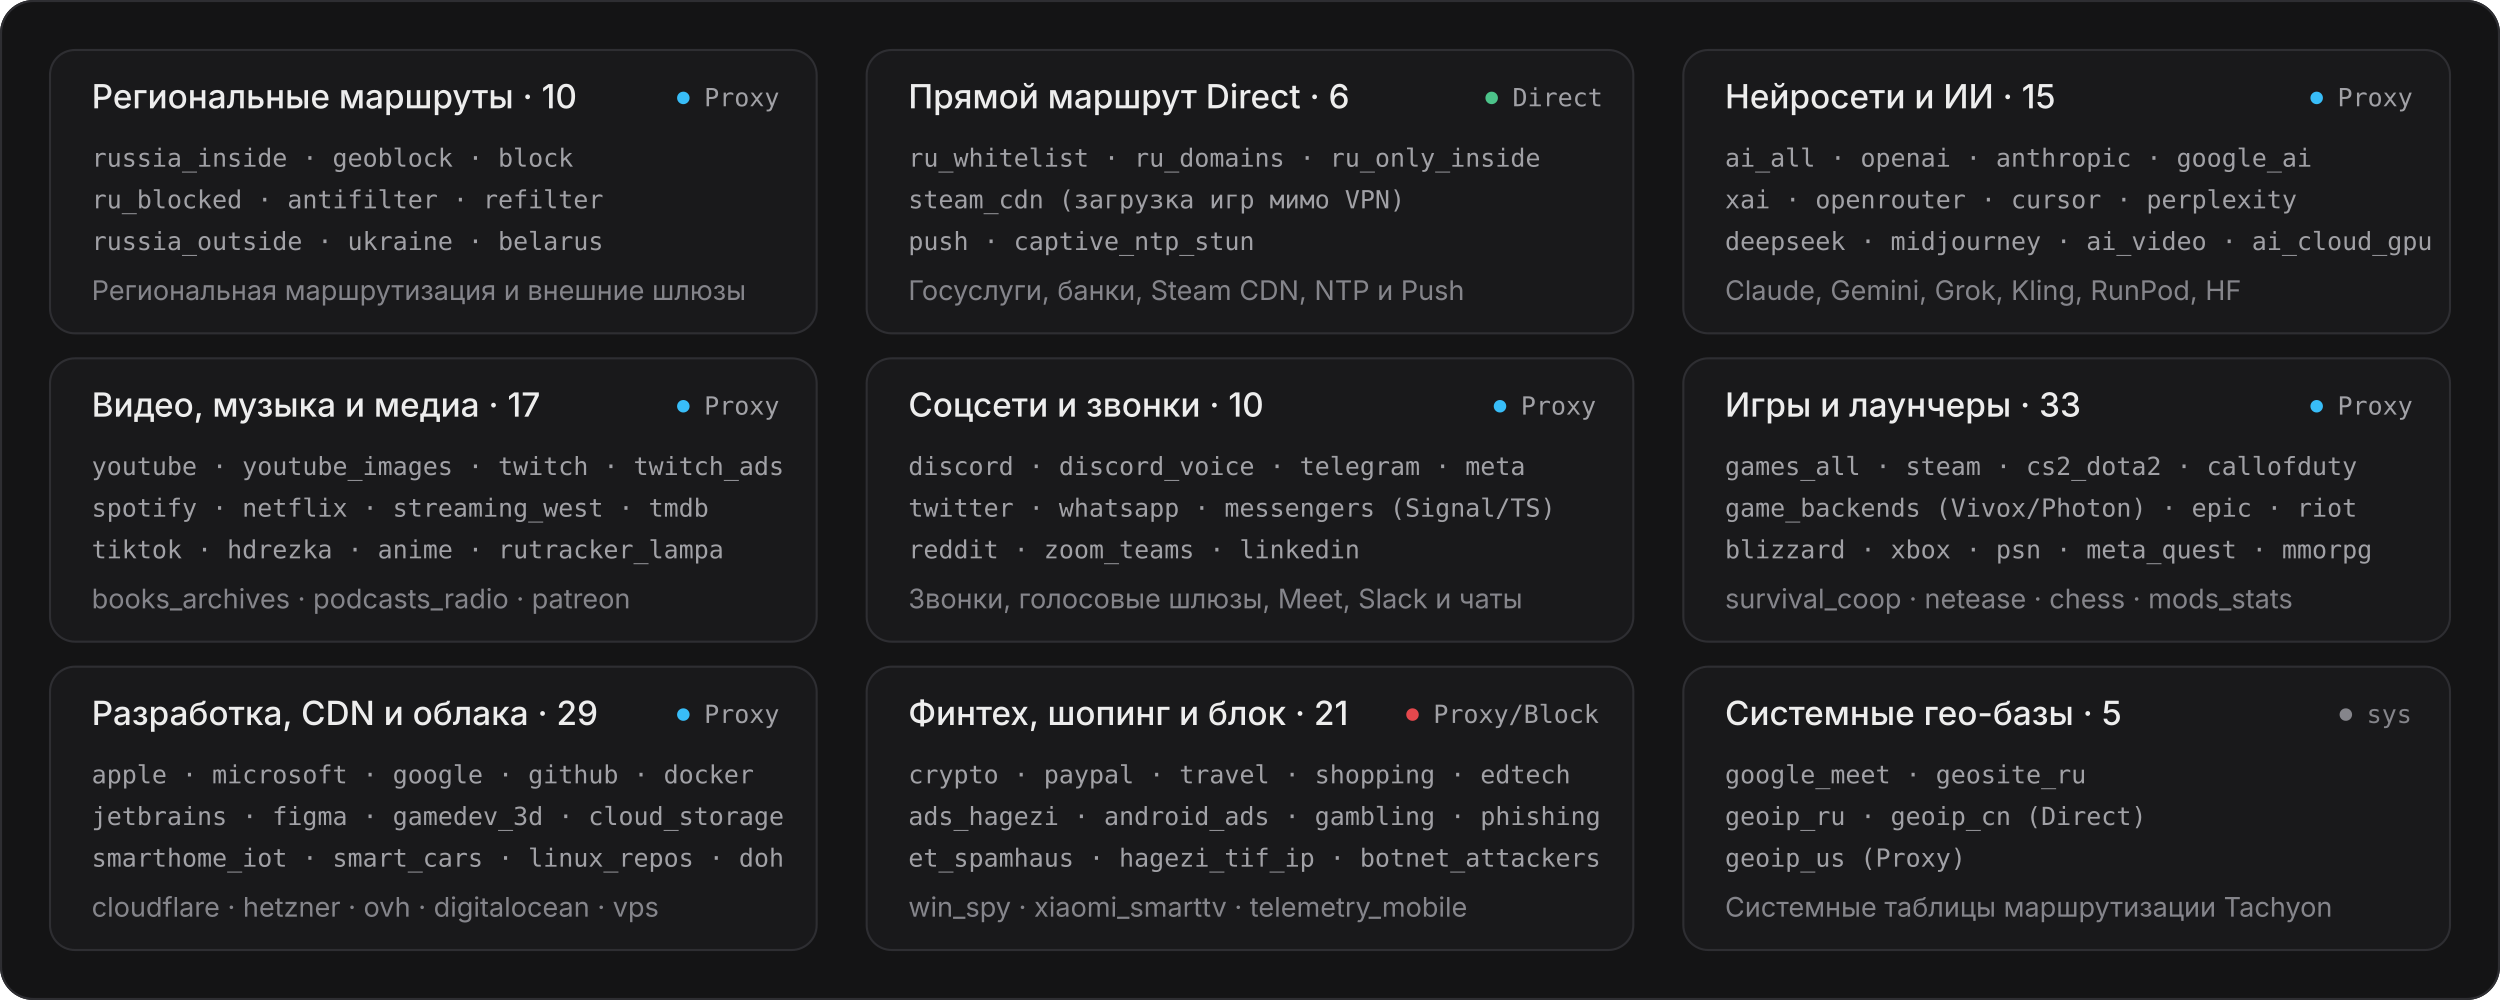
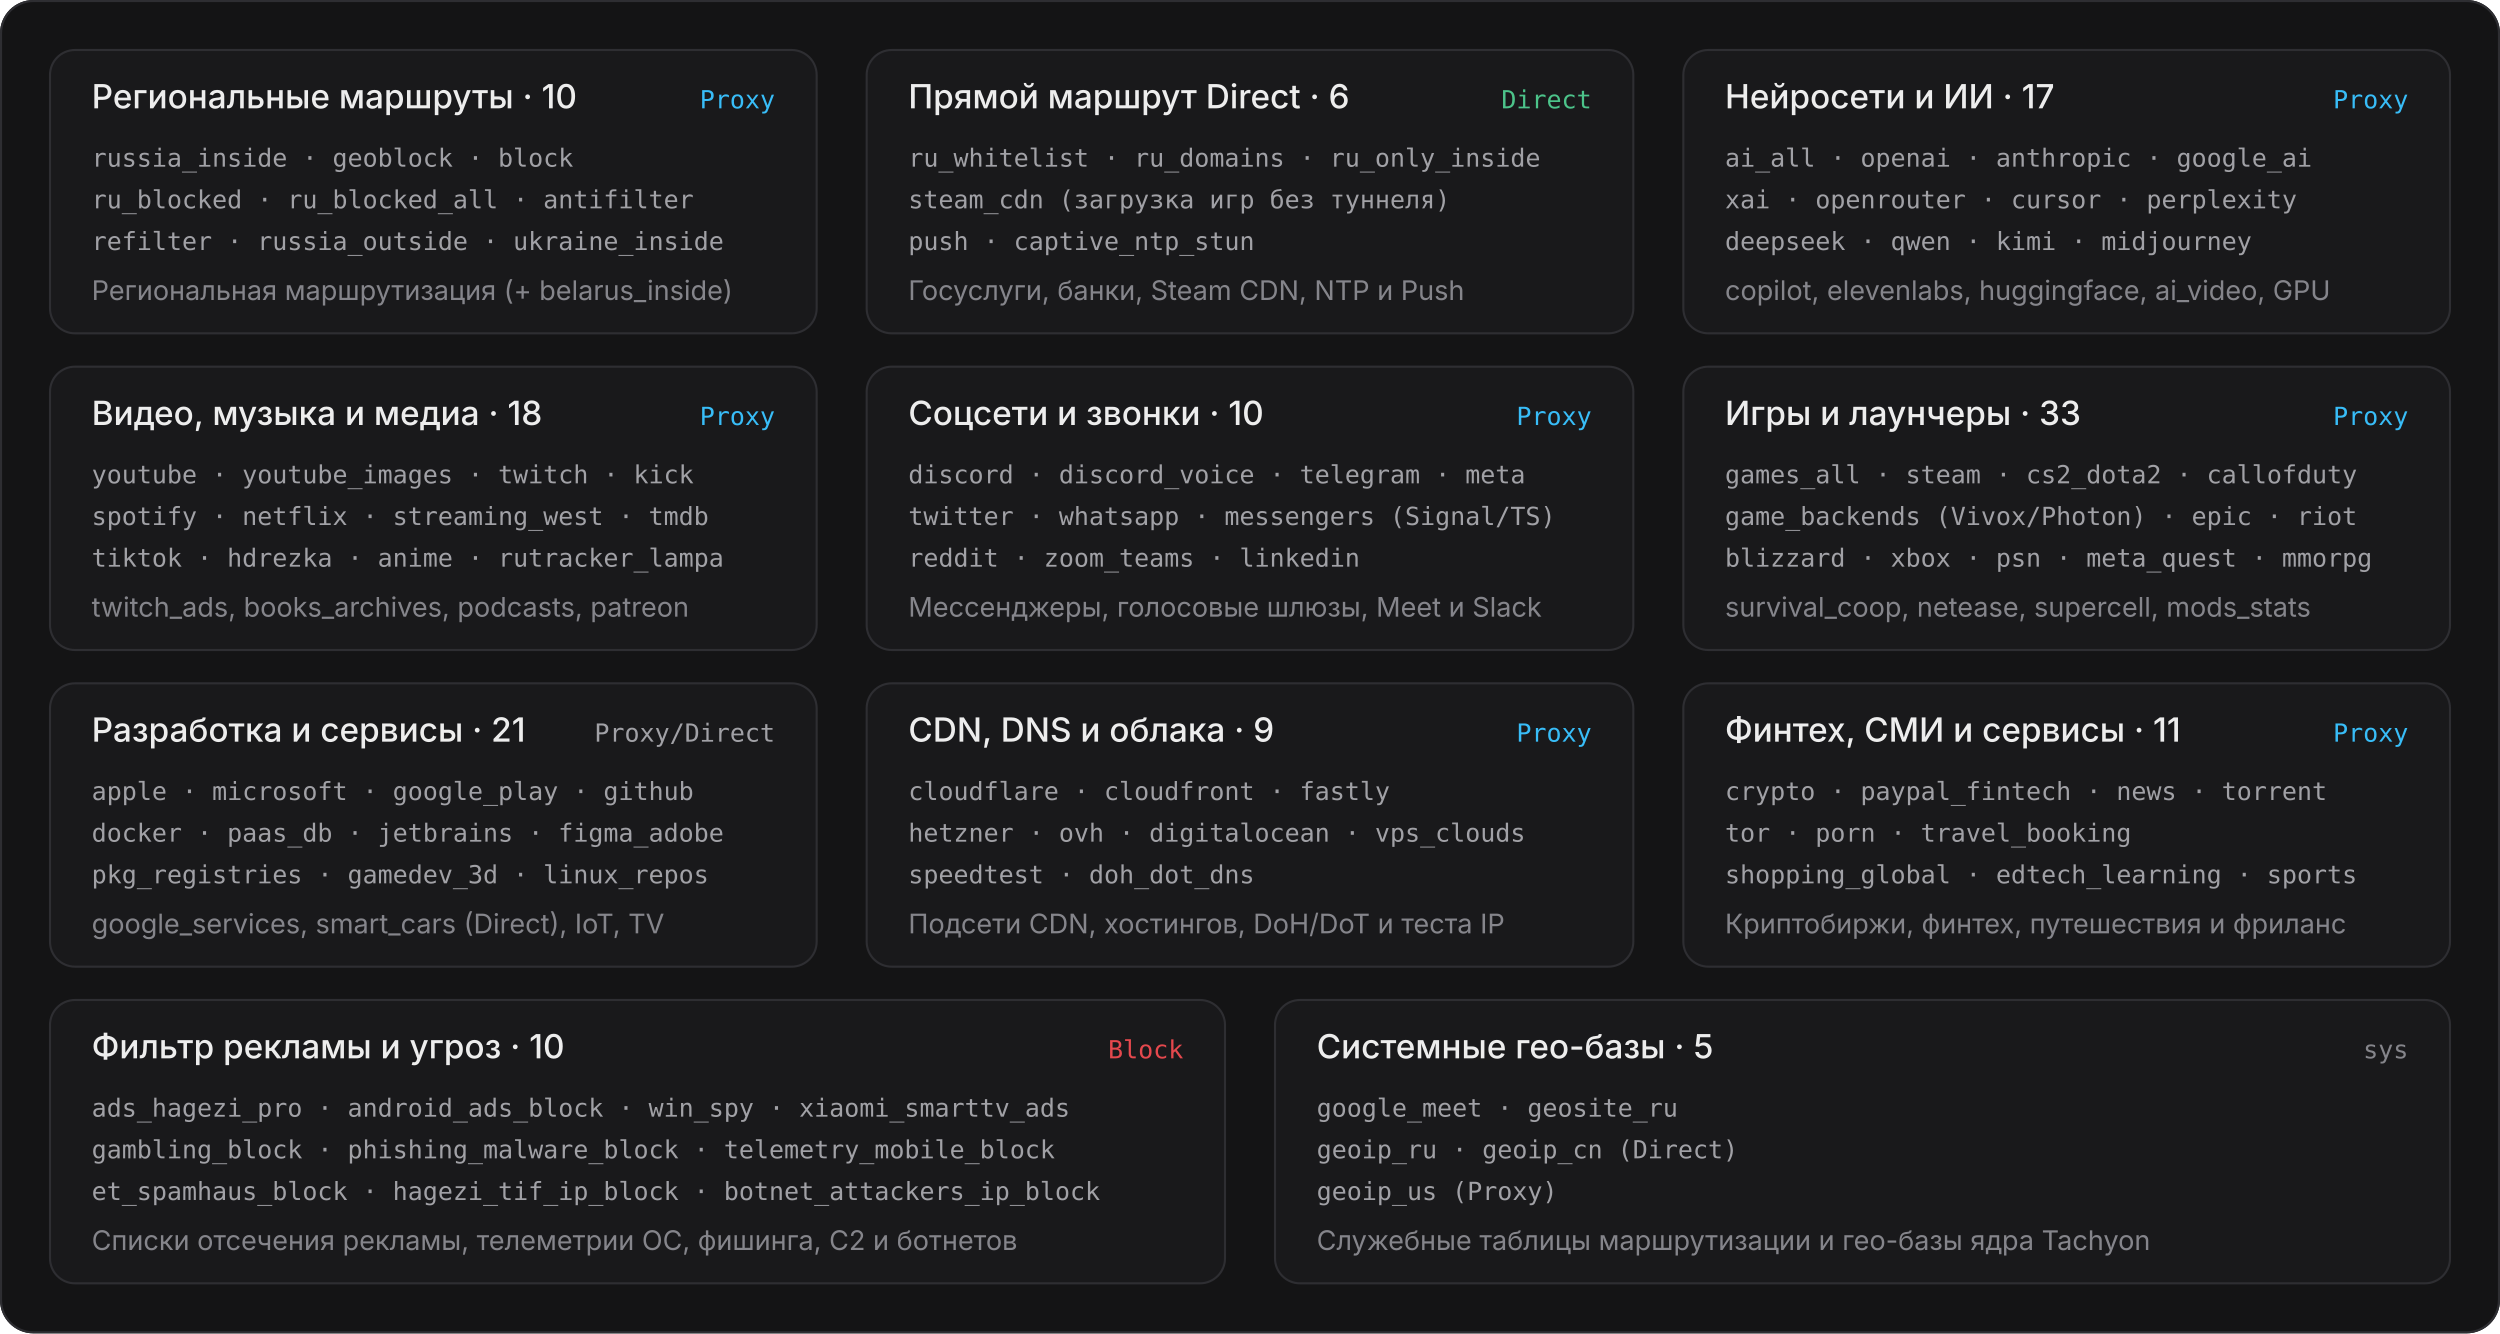
- <svg xmlns="http://www.w3.org/2000/svg" width="1200" height="480" viewBox="0 0 1200 480" role="img" aria-labelledby="title desc">
-   <rect width="1200" height="480" rx="16" fill="#141415" />
-   <rect x="0.5" y="0.5" width="1199" height="479" rx="15.5" fill="none" stroke="#2e2e32" stroke-width="1" />
+ <svg xmlns="http://www.w3.org/2000/svg" width="1200" height="640" viewBox="0 0 1200 640" role="img" aria-labelledby="title desc">
+   <rect width="1200" height="640" rx="16" fill="#141415" />
+   <rect x="0.5" y="0.5" width="1199" height="639" rx="15.5" fill="none" stroke="#2e2e32" stroke-width="1" />
  <g transform="translate(24, 24)">
    <rect x="0" y="0" width="368" height="136" rx="12" fill="#19191b" stroke="#2e2e32" stroke-width="1" />
    <text x="20" y="28" fill="#ededed" font-family="-apple-system, BlinkMacSystemFont, 'Segoe UI', Inter, sans-serif" font-size="16" font-weight="500">Региональные маршруты · 10</text>
-     <circle cx="304" cy="23" r="3" fill="#38bdf8" />
-     <text x="314" y="27" fill="#a1a1a6" font-family="ui-monospace, SFMono-Regular, Menlo, Consolas, monospace" font-size="12" font-weight="400">Proxy</text>
+     <text x="348" y="28" text-anchor="end" fill="#38bdf8" font-family="ui-monospace, SFMono-Regular, Menlo, Consolas, monospace" font-size="12" font-weight="500">Proxy</text>
    <text x="20" y="56" fill="#a1a1a6" font-family="ui-monospace, SFMono-Regular, Menlo, Consolas, monospace" font-size="12" font-weight="400">russia_inside · geoblock · block</text>
-     <text x="20" y="76" fill="#a1a1a6" font-family="ui-monospace, SFMono-Regular, Menlo, Consolas, monospace" font-size="12" font-weight="400">ru_blocked · antifilter · refilter</text>
-     <text x="20" y="96" fill="#a1a1a6" font-family="ui-monospace, SFMono-Regular, Menlo, Consolas, monospace" font-size="12" font-weight="400">russia_outside · ukraine · belarus</text>
-     <text x="20" y="120" fill="#85858b" font-family="-apple-system, BlinkMacSystemFont, 'Segoe UI', Inter, sans-serif" font-size="13" font-weight="400">Региональная маршрутизация и внешние шлюзы</text>
+     <text x="20" y="76" fill="#a1a1a6" font-family="ui-monospace, SFMono-Regular, Menlo, Consolas, monospace" font-size="12" font-weight="400">ru_blocked · ru_blocked_all · antifilter</text>
+     <text x="20" y="96" fill="#a1a1a6" font-family="ui-monospace, SFMono-Regular, Menlo, Consolas, monospace" font-size="12" font-weight="400">refilter · russia_outside · ukraine_inside</text>
+     <text x="20" y="120" fill="#85858b" font-family="-apple-system, BlinkMacSystemFont, 'Segoe UI', Inter, sans-serif" font-size="13" font-weight="400">Региональная маршрутизация (+ belarus_inside)</text>
  </g>
  <g transform="translate(416, 24)">
    <rect x="0" y="0" width="368" height="136" rx="12" fill="#19191b" stroke="#2e2e32" stroke-width="1" />
    <text x="20" y="28" fill="#ededed" font-family="-apple-system, BlinkMacSystemFont, 'Segoe UI', Inter, sans-serif" font-size="16" font-weight="500">Прямой маршрут Direct · 6</text>
-     <circle cx="300" cy="23" r="3" fill="#4cc38a" />
-     <text x="310" y="27" fill="#a1a1a6" font-family="ui-monospace, SFMono-Regular, Menlo, Consolas, monospace" font-size="12" font-weight="400">Direct</text>
+     <text x="348" y="28" text-anchor="end" fill="#4cc38a" font-family="ui-monospace, SFMono-Regular, Menlo, Consolas, monospace" font-size="12" font-weight="500">Direct</text>
    <text x="20" y="56" fill="#a1a1a6" font-family="ui-monospace, SFMono-Regular, Menlo, Consolas, monospace" font-size="12" font-weight="400">ru_whitelist · ru_domains · ru_only_inside</text>
-     <text x="20" y="76" fill="#a1a1a6" font-family="ui-monospace, SFMono-Regular, Menlo, Consolas, monospace" font-size="12" font-weight="400">steam_cdn (загрузка игр мимо VPN)</text>
+     <text x="20" y="76" fill="#a1a1a6" font-family="ui-monospace, SFMono-Regular, Menlo, Consolas, monospace" font-size="12" font-weight="400">steam_cdn (загрузка игр без туннеля)</text>
    <text x="20" y="96" fill="#a1a1a6" font-family="ui-monospace, SFMono-Regular, Menlo, Consolas, monospace" font-size="12" font-weight="400">push · captive_ntp_stun</text>
    <text x="20" y="120" fill="#85858b" font-family="-apple-system, BlinkMacSystemFont, 'Segoe UI', Inter, sans-serif" font-size="13" font-weight="400">Госуслуги, банки, Steam CDN, NTP и Push</text>
  </g>
  <g transform="translate(808, 24)">
    <rect x="0" y="0" width="368" height="136" rx="12" fill="#19191b" stroke="#2e2e32" stroke-width="1" />
-     <text x="20" y="28" fill="#ededed" font-family="-apple-system, BlinkMacSystemFont, 'Segoe UI', Inter, sans-serif" font-size="16" font-weight="500">Нейросети и ИИ · 15</text>
-     <circle cx="304" cy="23" r="3" fill="#38bdf8" />
-     <text x="314" y="27" fill="#a1a1a6" font-family="ui-monospace, SFMono-Regular, Menlo, Consolas, monospace" font-size="12" font-weight="400">Proxy</text>
+     <text x="20" y="28" fill="#ededed" font-family="-apple-system, BlinkMacSystemFont, 'Segoe UI', Inter, sans-serif" font-size="16" font-weight="500">Нейросети и ИИ · 17</text>
+     <text x="348" y="28" text-anchor="end" fill="#38bdf8" font-family="ui-monospace, SFMono-Regular, Menlo, Consolas, monospace" font-size="12" font-weight="500">Proxy</text>
    <text x="20" y="56" fill="#a1a1a6" font-family="ui-monospace, SFMono-Regular, Menlo, Consolas, monospace" font-size="12" font-weight="400">ai_all · openai · anthropic · google_ai</text>
    <text x="20" y="76" fill="#a1a1a6" font-family="ui-monospace, SFMono-Regular, Menlo, Consolas, monospace" font-size="12" font-weight="400">xai · openrouter · cursor · perplexity</text>
-     <text x="20" y="96" fill="#a1a1a6" font-family="ui-monospace, SFMono-Regular, Menlo, Consolas, monospace" font-size="12" font-weight="400">deepseek · midjourney · ai_video · ai_cloud_gpu</text>
-     <text x="20" y="120" fill="#85858b" font-family="-apple-system, BlinkMacSystemFont, 'Segoe UI', Inter, sans-serif" font-size="13" font-weight="400">Claude, Gemini, Grok, Kling, RunPod, HF</text>
+     <text x="20" y="96" fill="#a1a1a6" font-family="ui-monospace, SFMono-Regular, Menlo, Consolas, monospace" font-size="12" font-weight="400">deepseek · qwen · kimi · midjourney</text>
+     <text x="20" y="120" fill="#85858b" font-family="-apple-system, BlinkMacSystemFont, 'Segoe UI', Inter, sans-serif" font-size="13" font-weight="400">copilot, elevenlabs, huggingface, ai_video, GPU</text>
  </g>
-   <g transform="translate(24, 172)">
+   <g transform="translate(24, 176)">
    <rect x="0" y="0" width="368" height="136" rx="12" fill="#19191b" stroke="#2e2e32" stroke-width="1" />
-     <text x="20" y="28" fill="#ededed" font-family="-apple-system, BlinkMacSystemFont, 'Segoe UI', Inter, sans-serif" font-size="16" font-weight="500">Видео, музыка и медиа · 17</text>
-     <circle cx="304" cy="23" r="3" fill="#38bdf8" />
-     <text x="314" y="27" fill="#a1a1a6" font-family="ui-monospace, SFMono-Regular, Menlo, Consolas, monospace" font-size="12" font-weight="400">Proxy</text>
-     <text x="20" y="56" fill="#a1a1a6" font-family="ui-monospace, SFMono-Regular, Menlo, Consolas, monospace" font-size="12" font-weight="400">youtube · youtube_images · twitch · twitch_ads</text>
+     <text x="20" y="28" fill="#ededed" font-family="-apple-system, BlinkMacSystemFont, 'Segoe UI', Inter, sans-serif" font-size="16" font-weight="500">Видео, музыка и медиа · 18</text>
+     <text x="348" y="28" text-anchor="end" fill="#38bdf8" font-family="ui-monospace, SFMono-Regular, Menlo, Consolas, monospace" font-size="12" font-weight="500">Proxy</text>
+     <text x="20" y="56" fill="#a1a1a6" font-family="ui-monospace, SFMono-Regular, Menlo, Consolas, monospace" font-size="12" font-weight="400">youtube · youtube_images · twitch · kick</text>
    <text x="20" y="76" fill="#a1a1a6" font-family="ui-monospace, SFMono-Regular, Menlo, Consolas, monospace" font-size="12" font-weight="400">spotify · netflix · streaming_west · tmdb</text>
    <text x="20" y="96" fill="#a1a1a6" font-family="ui-monospace, SFMono-Regular, Menlo, Consolas, monospace" font-size="12" font-weight="400">tiktok · hdrezka · anime · rutracker_lampa</text>
-     <text x="20" y="120" fill="#85858b" font-family="-apple-system, BlinkMacSystemFont, 'Segoe UI', Inter, sans-serif" font-size="13" font-weight="400">books_archives · podcasts_radio · patreon</text>
+     <text x="20" y="120" fill="#85858b" font-family="-apple-system, BlinkMacSystemFont, 'Segoe UI', Inter, sans-serif" font-size="13" font-weight="400">twitch_ads, books_archives, podcasts, patreon</text>
  </g>
-   <g transform="translate(416, 172)">
+   <g transform="translate(416, 176)">
    <rect x="0" y="0" width="368" height="136" rx="12" fill="#19191b" stroke="#2e2e32" stroke-width="1" />
    <text x="20" y="28" fill="#ededed" font-family="-apple-system, BlinkMacSystemFont, 'Segoe UI', Inter, sans-serif" font-size="16" font-weight="500">Соцсети и звонки · 10</text>
-     <circle cx="304" cy="23" r="3" fill="#38bdf8" />
-     <text x="314" y="27" fill="#a1a1a6" font-family="ui-monospace, SFMono-Regular, Menlo, Consolas, monospace" font-size="12" font-weight="400">Proxy</text>
+     <text x="348" y="28" text-anchor="end" fill="#38bdf8" font-family="ui-monospace, SFMono-Regular, Menlo, Consolas, monospace" font-size="12" font-weight="500">Proxy</text>
    <text x="20" y="56" fill="#a1a1a6" font-family="ui-monospace, SFMono-Regular, Menlo, Consolas, monospace" font-size="12" font-weight="400">discord · discord_voice · telegram · meta</text>
    <text x="20" y="76" fill="#a1a1a6" font-family="ui-monospace, SFMono-Regular, Menlo, Consolas, monospace" font-size="12" font-weight="400">twitter · whatsapp · messengers (Signal/TS)</text>
    <text x="20" y="96" fill="#a1a1a6" font-family="ui-monospace, SFMono-Regular, Menlo, Consolas, monospace" font-size="12" font-weight="400">reddit · zoom_teams · linkedin</text>
-     <text x="20" y="120" fill="#85858b" font-family="-apple-system, BlinkMacSystemFont, 'Segoe UI', Inter, sans-serif" font-size="13" font-weight="400">Звонки, голосовые шлюзы, Meet, Slack и чаты</text>
+     <text x="20" y="120" fill="#85858b" font-family="-apple-system, BlinkMacSystemFont, 'Segoe UI', Inter, sans-serif" font-size="13" font-weight="400">Мессенджеры, голосовые шлюзы, Meet и Slack</text>
  </g>
-   <g transform="translate(808, 172)">
+   <g transform="translate(808, 176)">
    <rect x="0" y="0" width="368" height="136" rx="12" fill="#19191b" stroke="#2e2e32" stroke-width="1" />
    <text x="20" y="28" fill="#ededed" font-family="-apple-system, BlinkMacSystemFont, 'Segoe UI', Inter, sans-serif" font-size="16" font-weight="500">Игры и лаунчеры · 33</text>
-     <circle cx="304" cy="23" r="3" fill="#38bdf8" />
-     <text x="314" y="27" fill="#a1a1a6" font-family="ui-monospace, SFMono-Regular, Menlo, Consolas, monospace" font-size="12" font-weight="400">Proxy</text>
+     <text x="348" y="28" text-anchor="end" fill="#38bdf8" font-family="ui-monospace, SFMono-Regular, Menlo, Consolas, monospace" font-size="12" font-weight="500">Proxy</text>
    <text x="20" y="56" fill="#a1a1a6" font-family="ui-monospace, SFMono-Regular, Menlo, Consolas, monospace" font-size="12" font-weight="400">games_all · steam · cs2_dota2 · callofduty</text>
    <text x="20" y="76" fill="#a1a1a6" font-family="ui-monospace, SFMono-Regular, Menlo, Consolas, monospace" font-size="12" font-weight="400">game_backends (Vivox/Photon) · epic · riot</text>
    <text x="20" y="96" fill="#a1a1a6" font-family="ui-monospace, SFMono-Regular, Menlo, Consolas, monospace" font-size="12" font-weight="400">blizzard · xbox · psn · meta_quest · mmorpg</text>
-     <text x="20" y="120" fill="#85858b" font-family="-apple-system, BlinkMacSystemFont, 'Segoe UI', Inter, sans-serif" font-size="13" font-weight="400">survival_coop · netease · chess · mods_stats</text>
+     <text x="20" y="120" fill="#85858b" font-family="-apple-system, BlinkMacSystemFont, 'Segoe UI', Inter, sans-serif" font-size="13" font-weight="400">survival_coop, netease, supercell, mods_stats</text>
  </g>
-   <g transform="translate(24, 320)">
+   <g transform="translate(24, 328)">
    <rect x="0" y="0" width="368" height="136" rx="12" fill="#19191b" stroke="#2e2e32" stroke-width="1" />
-     <text x="20" y="28" fill="#ededed" font-family="-apple-system, BlinkMacSystemFont, 'Segoe UI', Inter, sans-serif" font-size="16" font-weight="500">Разработка, CDN и облака · 29</text>
-     <circle cx="304" cy="23" r="3" fill="#38bdf8" />
-     <text x="314" y="27" fill="#a1a1a6" font-family="ui-monospace, SFMono-Regular, Menlo, Consolas, monospace" font-size="12" font-weight="400">Proxy</text>
-     <text x="20" y="56" fill="#a1a1a6" font-family="ui-monospace, SFMono-Regular, Menlo, Consolas, monospace" font-size="12" font-weight="400">apple · microsoft · google · github · docker</text>
-     <text x="20" y="76" fill="#a1a1a6" font-family="ui-monospace, SFMono-Regular, Menlo, Consolas, monospace" font-size="12" font-weight="400">jetbrains · figma · gamedev_3d · cloud_storage</text>
-     <text x="20" y="96" fill="#a1a1a6" font-family="ui-monospace, SFMono-Regular, Menlo, Consolas, monospace" font-size="12" font-weight="400">smarthome_iot · smart_cars · linux_repos · doh</text>
-     <text x="20" y="120" fill="#85858b" font-family="-apple-system, BlinkMacSystemFont, 'Segoe UI', Inter, sans-serif" font-size="13" font-weight="400">cloudflare · hetzner · ovh · digitalocean · vps</text>
+     <text x="20" y="28" fill="#ededed" font-family="-apple-system, BlinkMacSystemFont, 'Segoe UI', Inter, sans-serif" font-size="16" font-weight="500">Разработка и сервисы · 21</text>
+     <text x="348" y="28" text-anchor="end" fill="#a1a1a6" font-family="ui-monospace, SFMono-Regular, Menlo, Consolas, monospace" font-size="12" font-weight="500">Proxy/Direct</text>
+     <text x="20" y="56" fill="#a1a1a6" font-family="ui-monospace, SFMono-Regular, Menlo, Consolas, monospace" font-size="12" font-weight="400">apple · microsoft · google_play · github</text>
+     <text x="20" y="76" fill="#a1a1a6" font-family="ui-monospace, SFMono-Regular, Menlo, Consolas, monospace" font-size="12" font-weight="400">docker · paas_db · jetbrains · figma_adobe</text>
+     <text x="20" y="96" fill="#a1a1a6" font-family="ui-monospace, SFMono-Regular, Menlo, Consolas, monospace" font-size="12" font-weight="400">pkg_registries · gamedev_3d · linux_repos</text>
+     <text x="20" y="120" fill="#85858b" font-family="-apple-system, BlinkMacSystemFont, 'Segoe UI', Inter, sans-serif" font-size="13" font-weight="400">google_services, smart_cars (Direct), IoT, TV</text>
  </g>
-   <g transform="translate(416, 320)">
+   <g transform="translate(416, 328)">
    <rect x="0" y="0" width="368" height="136" rx="12" fill="#19191b" stroke="#2e2e32" stroke-width="1" />
-     <text x="20" y="28" fill="#ededed" font-family="-apple-system, BlinkMacSystemFont, 'Segoe UI', Inter, sans-serif" font-size="16" font-weight="500">Финтех, шопинг и блок · 21</text>
-     <circle cx="262" cy="23" r="3" fill="#e5484d" />
-     <text x="272" y="27" fill="#a1a1a6" font-family="ui-monospace, SFMono-Regular, Menlo, Consolas, monospace" font-size="12" font-weight="400">Proxy/Block</text>
-     <text x="20" y="56" fill="#a1a1a6" font-family="ui-monospace, SFMono-Regular, Menlo, Consolas, monospace" font-size="12" font-weight="400">crypto · paypal · travel · shopping · edtech</text>
-     <text x="20" y="76" fill="#a1a1a6" font-family="ui-monospace, SFMono-Regular, Menlo, Consolas, monospace" font-size="12" font-weight="400">ads_hagezi · android_ads · gambling · phishing</text>
-     <text x="20" y="96" fill="#a1a1a6" font-family="ui-monospace, SFMono-Regular, Menlo, Consolas, monospace" font-size="12" font-weight="400">et_spamhaus · hagezi_tif_ip · botnet_attackers</text>
-     <text x="20" y="120" fill="#85858b" font-family="-apple-system, BlinkMacSystemFont, 'Segoe UI', Inter, sans-serif" font-size="13" font-weight="400">win_spy · xiaomi_smarttv · telemetry_mobile</text>
+     <text x="20" y="28" fill="#ededed" font-family="-apple-system, BlinkMacSystemFont, 'Segoe UI', Inter, sans-serif" font-size="16" font-weight="500">CDN, DNS и облака · 9</text>
+     <text x="348" y="28" text-anchor="end" fill="#38bdf8" font-family="ui-monospace, SFMono-Regular, Menlo, Consolas, monospace" font-size="12" font-weight="500">Proxy</text>
+     <text x="20" y="56" fill="#a1a1a6" font-family="ui-monospace, SFMono-Regular, Menlo, Consolas, monospace" font-size="12" font-weight="400">cloudflare · cloudfront · fastly</text>
+     <text x="20" y="76" fill="#a1a1a6" font-family="ui-monospace, SFMono-Regular, Menlo, Consolas, monospace" font-size="12" font-weight="400">hetzner · ovh · digitalocean · vps_clouds</text>
+     <text x="20" y="96" fill="#a1a1a6" font-family="ui-monospace, SFMono-Regular, Menlo, Consolas, monospace" font-size="12" font-weight="400">speedtest · doh_dot_dns</text>
+     <text x="20" y="120" fill="#85858b" font-family="-apple-system, BlinkMacSystemFont, 'Segoe UI', Inter, sans-serif" font-size="13" font-weight="400">Подсети CDN, хостингов, DoH/DoT и теста IP</text>
  </g>
-   <g transform="translate(808, 320)">
+   <g transform="translate(808, 328)">
    <rect x="0" y="0" width="368" height="136" rx="12" fill="#19191b" stroke="#2e2e32" stroke-width="1" />
+     <text x="20" y="28" fill="#ededed" font-family="-apple-system, BlinkMacSystemFont, 'Segoe UI', Inter, sans-serif" font-size="16" font-weight="500">Финтех, СМИ и сервисы · 11</text>
+     <text x="348" y="28" text-anchor="end" fill="#38bdf8" font-family="ui-monospace, SFMono-Regular, Menlo, Consolas, monospace" font-size="12" font-weight="500">Proxy</text>
+     <text x="20" y="56" fill="#a1a1a6" font-family="ui-monospace, SFMono-Regular, Menlo, Consolas, monospace" font-size="12" font-weight="400">crypto · paypal_fintech · news · torrent</text>
+     <text x="20" y="76" fill="#a1a1a6" font-family="ui-monospace, SFMono-Regular, Menlo, Consolas, monospace" font-size="12" font-weight="400">tor · porn · travel_booking</text>
+     <text x="20" y="96" fill="#a1a1a6" font-family="ui-monospace, SFMono-Regular, Menlo, Consolas, monospace" font-size="12" font-weight="400">shopping_global · edtech_learning · sports</text>
+     <text x="20" y="120" fill="#85858b" font-family="-apple-system, BlinkMacSystemFont, 'Segoe UI', Inter, sans-serif" font-size="13" font-weight="400">Криптобиржи, финтех, путешествия и фриланс</text>
+   </g>
+   <g transform="translate(24, 480)">
+     <rect x="0" y="0" width="564" height="136" rx="12" fill="#19191b" stroke="#2e2e32" stroke-width="1" />
+     <text x="20" y="28" fill="#ededed" font-family="-apple-system, BlinkMacSystemFont, 'Segoe UI', Inter, sans-serif" font-size="16" font-weight="500">Фильтр рекламы и угроз · 10</text>
+     <text x="544" y="28" text-anchor="end" fill="#e5484d" font-family="ui-monospace, SFMono-Regular, Menlo, Consolas, monospace" font-size="12" font-weight="500">Block</text>
+     <text x="20" y="56" fill="#a1a1a6" font-family="ui-monospace, SFMono-Regular, Menlo, Consolas, monospace" font-size="12" font-weight="400">ads_hagezi_pro · android_ads_block · win_spy · xiaomi_smarttv_ads</text>
+     <text x="20" y="76" fill="#a1a1a6" font-family="ui-monospace, SFMono-Regular, Menlo, Consolas, monospace" font-size="12" font-weight="400">gambling_block · phishing_malware_block · telemetry_mobile_block</text>
+     <text x="20" y="96" fill="#a1a1a6" font-family="ui-monospace, SFMono-Regular, Menlo, Consolas, monospace" font-size="12" font-weight="400">et_spamhaus_block · hagezi_tif_ip_block · botnet_attackers_ip_block</text>
+     <text x="20" y="120" fill="#85858b" font-family="-apple-system, BlinkMacSystemFont, 'Segoe UI', Inter, sans-serif" font-size="13" font-weight="400">Списки отсечения рекламы, телеметрии ОС, фишинга, C2 и ботнетов</text>
+   </g>
+   <g transform="translate(612, 480)">
+     <rect x="0" y="0" width="564" height="136" rx="12" fill="#19191b" stroke="#2e2e32" stroke-width="1" />
    <text x="20" y="28" fill="#ededed" font-family="-apple-system, BlinkMacSystemFont, 'Segoe UI', Inter, sans-serif" font-size="16" font-weight="500">Системные гео-базы · 5</text>
-     <circle cx="318" cy="23" r="3" fill="#85858b" />
-     <text x="328" y="27" fill="#85858b" font-family="ui-monospace, SFMono-Regular, Menlo, Consolas, monospace" font-size="12" font-weight="400">sys</text>
+     <text x="544" y="28" text-anchor="end" fill="#85858b" font-family="ui-monospace, SFMono-Regular, Menlo, Consolas, monospace" font-size="12" font-weight="500">sys</text>
    <text x="20" y="56" fill="#a1a1a6" font-family="ui-monospace, SFMono-Regular, Menlo, Consolas, monospace" font-size="12" font-weight="400">google_meet · geosite_ru</text>
    <text x="20" y="76" fill="#a1a1a6" font-family="ui-monospace, SFMono-Regular, Menlo, Consolas, monospace" font-size="12" font-weight="400">geoip_ru · geoip_cn (Direct)</text>
    <text x="20" y="96" fill="#a1a1a6" font-family="ui-monospace, SFMono-Regular, Menlo, Consolas, monospace" font-size="12" font-weight="400">geoip_us (Proxy)</text>
-     <text x="20" y="120" fill="#85858b" font-family="-apple-system, BlinkMacSystemFont, 'Segoe UI', Inter, sans-serif" font-size="13" font-weight="400">Системные таблицы маршрутизации Tachyon</text>
+     <text x="20" y="120" fill="#85858b" font-family="-apple-system, BlinkMacSystemFont, 'Segoe UI', Inter, sans-serif" font-size="13" font-weight="400">Служебные таблицы маршрутизации и гео-базы ядра Tachyon</text>
  </g>
</svg>
